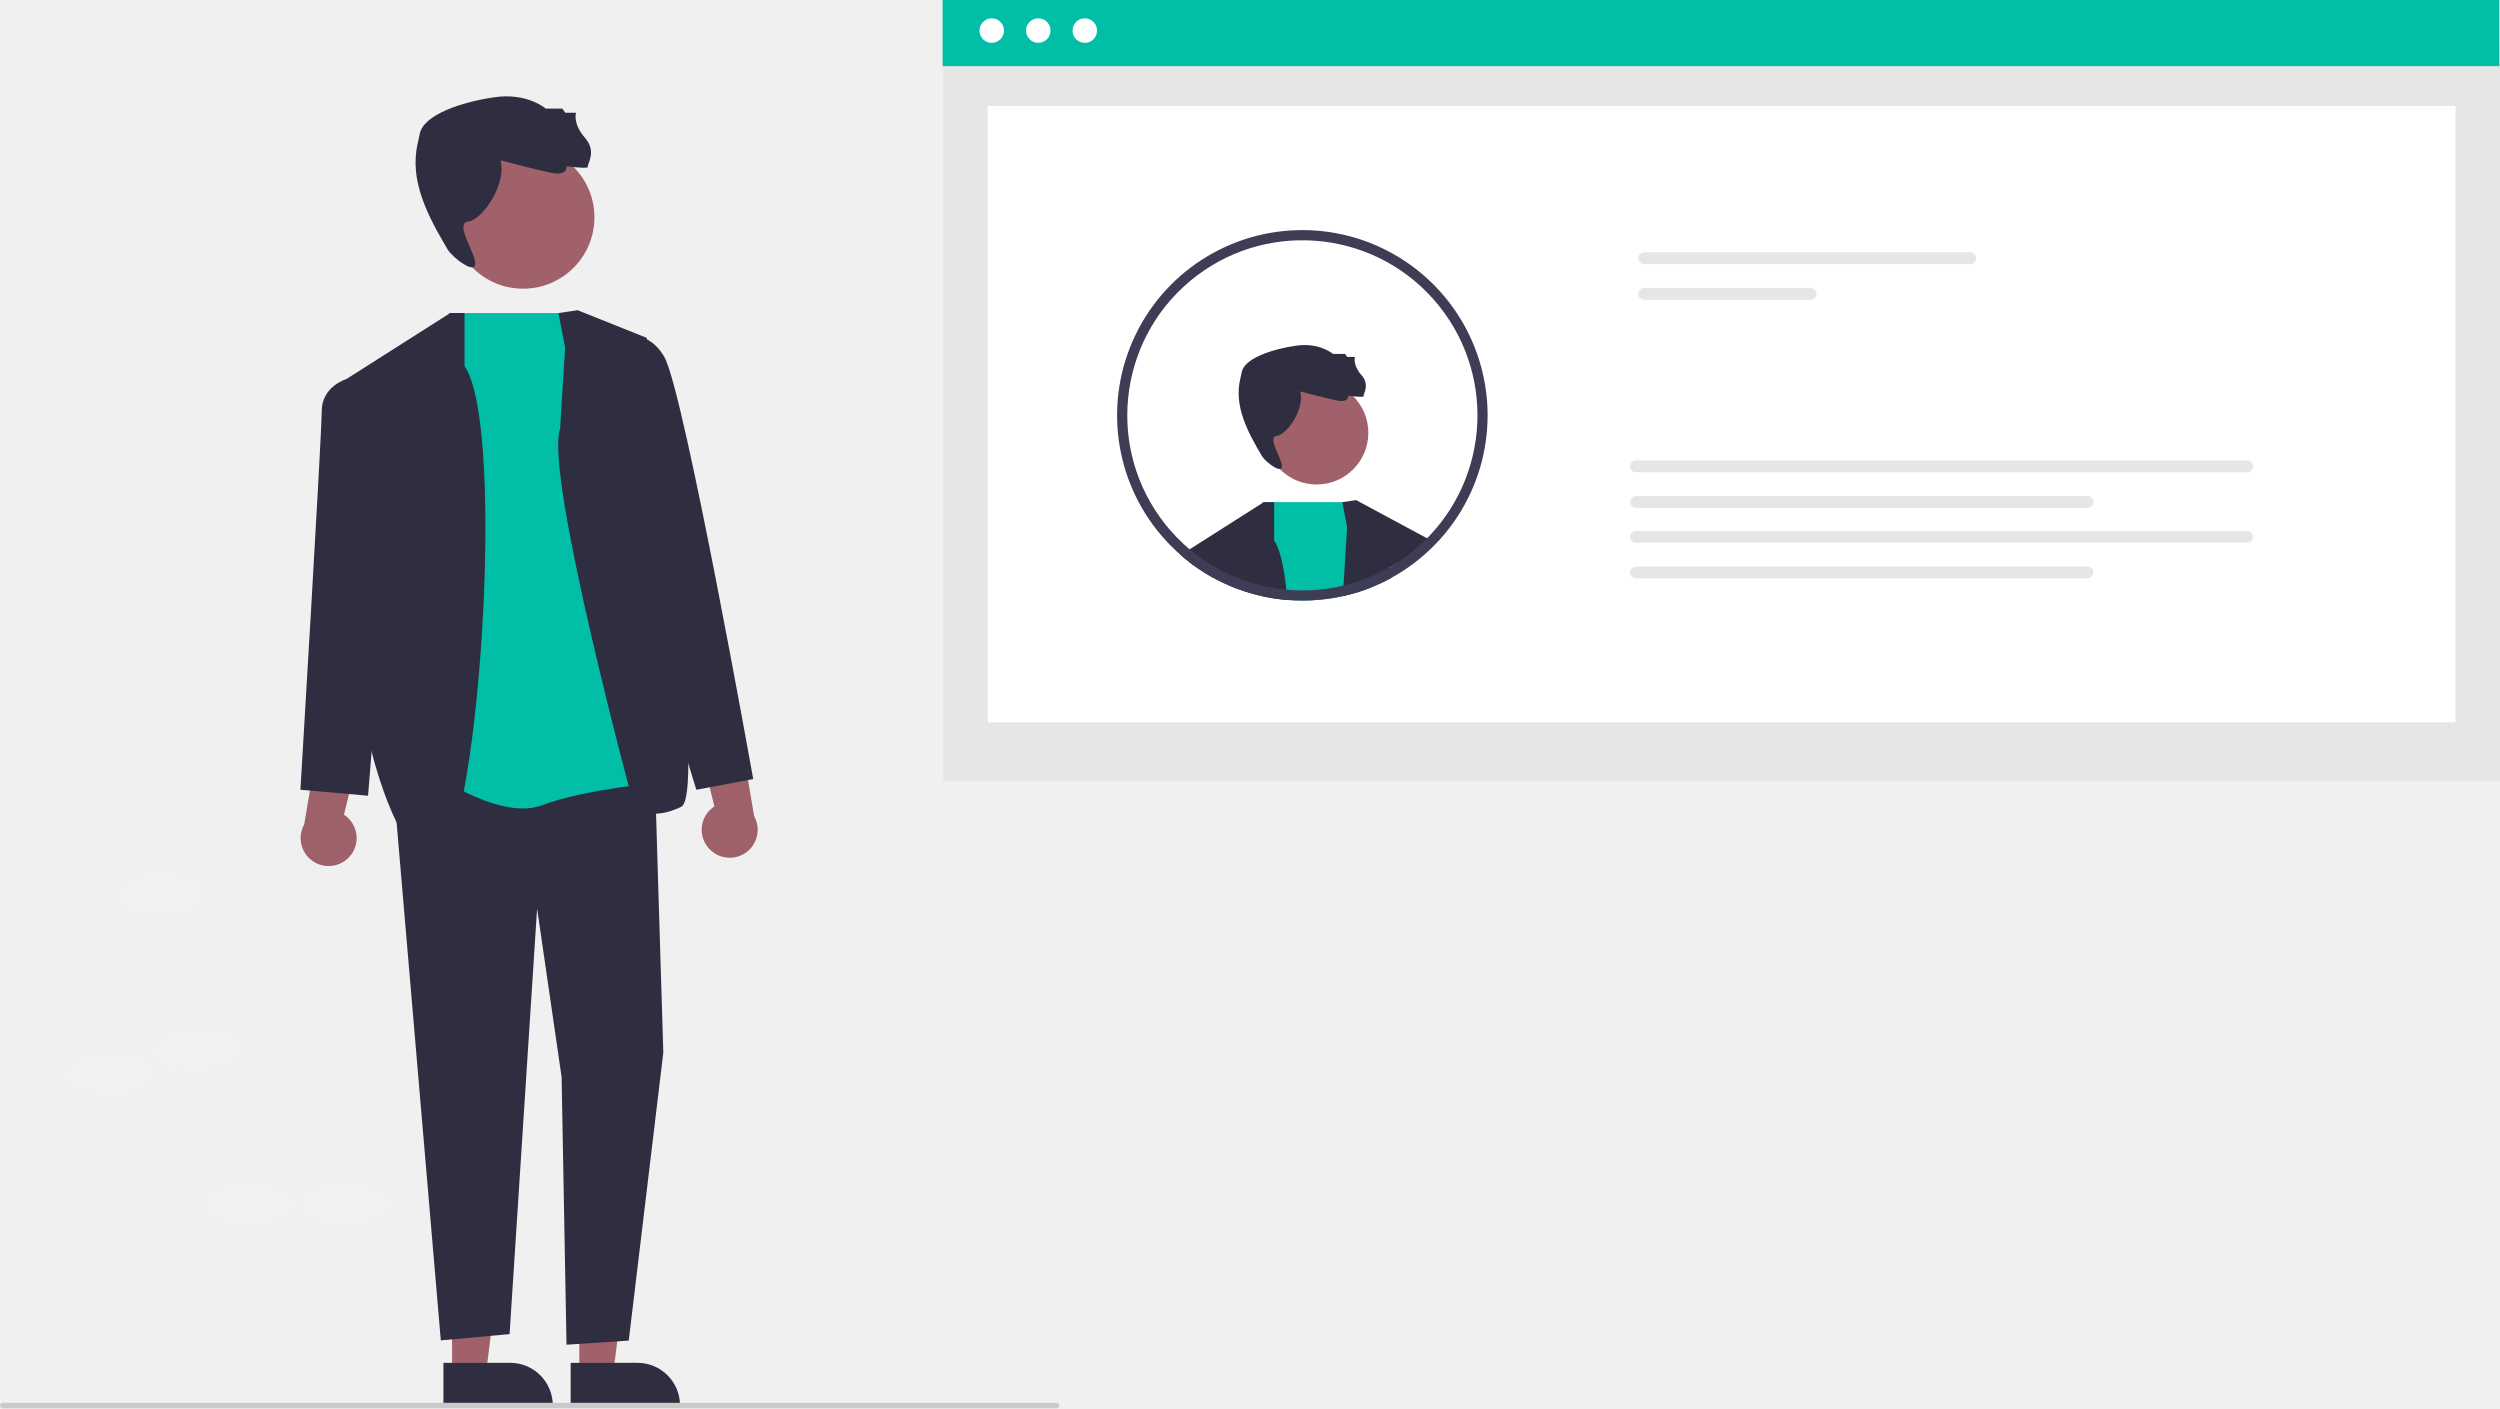
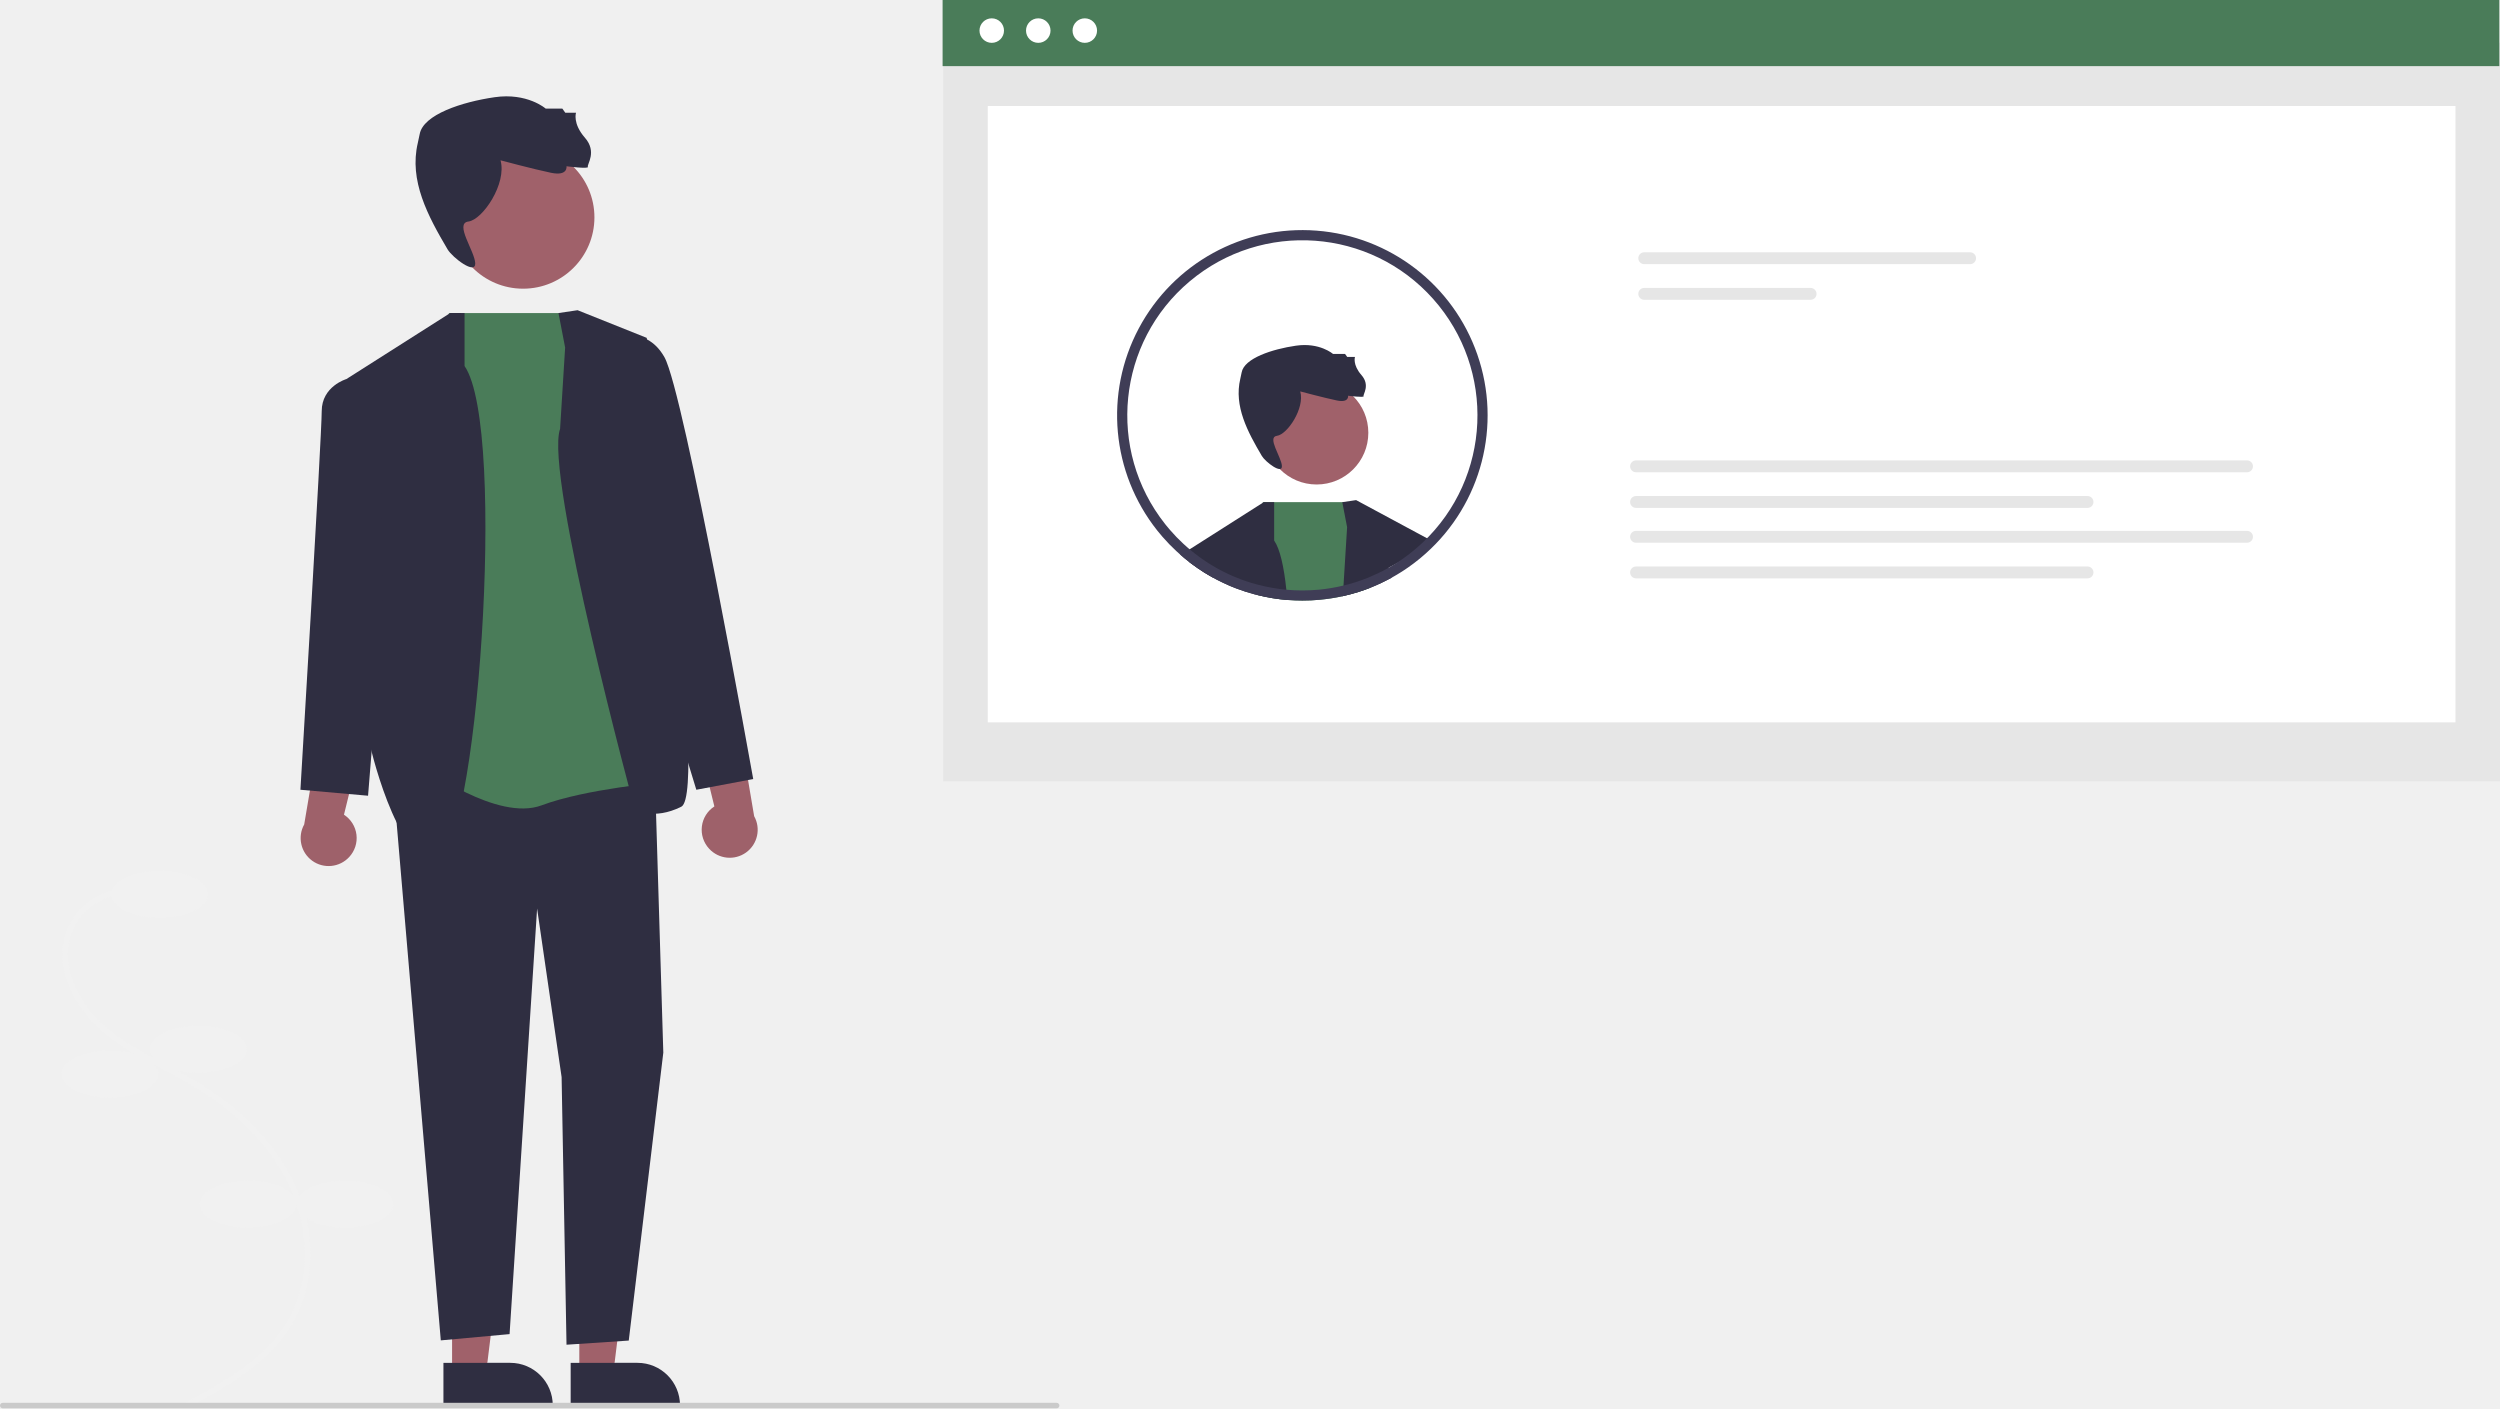
<svg xmlns="http://www.w3.org/2000/svg" data-name="Layer 1" width="903.807" height="509.145" viewBox="0 0 903.807 509.145">
  <path d="M216.096,704.318l-.951-1.759c12.753-6.897,28.626-15.481,36.916-29.567,8.172-13.886,8.356-32.743.479-49.211-6.704-14.016-19.018-26.572-35.611-36.313-3.273-1.921-6.709-3.742-10.031-5.503-8.031-4.256-16.336-8.658-23.184-14.903-9.432-8.601-16.568-23.035-11.249-35.891a23.856,23.856,0,0,1,20.677-14.467l.113,1.997a21.861,21.861,0,0,0-18.948,13.248c-4.943,11.947,1.839,25.505,10.754,33.636,6.661,6.074,14.852,10.415,22.773,14.613,3.342,1.771,6.797,3.603,10.108,5.546,16.938,9.943,29.526,22.798,36.403,37.174,8.16,17.061,7.946,36.637-.559,51.089C245.211,688.572,229.068,697.303,216.096,704.318Z" transform="translate(-148.0965 -195.4274)" fill="#f1f1f1" />
  <ellipse cx="57.72" cy="323.317" rx="17.5" ry="8.5" fill="#f1f1f1" />
  <ellipse cx="71.72" cy="379.317" rx="17.5" ry="8.5" fill="#f1f1f1" />
  <ellipse cx="39.72" cy="388.317" rx="17.5" ry="8.5" fill="#f1f1f1" />
  <ellipse cx="89.72" cy="435.317" rx="17.5" ry="8.5" fill="#f1f1f1" />
  <ellipse cx="124.72" cy="435.317" rx="17.5" ry="8.5" fill="#f1f1f1" />
  <rect id="bc1144e2-c94b-4f66-aa77-0b454dfd4174" data-name="Rectangle 62" x="341.011" y="15.429" width="562.796" height="267.056" fill="#e6e6e6" />
  <rect id="ad6bb9d5-2e55-4525-b077-6ac2d5f26b45" data-name="Rectangle 75" x="357.104" y="38.33" width="530.61" height="222.814" fill="#fff" />
-   <rect id="a1fdfaec-ef9f-458a-9330-7bb8c38fec43" data-name="Rectangle 80" x="340.771" width="562.796" height="23.909" fill="#00bfa6" />
+   <rect id="a1fdfaec-ef9f-458a-9330-7bb8c38fec43" data-name="Rectangle 80" x="340.771" width="562.796" height="23.909" fill="#4A7C59" />
  <circle id="ac9f2818-2064-46b1-8104-b7d94390836e" data-name="Ellipse 90" cx="358.539" cy="11.059" r="4.431" fill="#fff" />
  <circle id="bd067119-2054-4d5f-9303-2e8fa40cc410" data-name="Ellipse 91" cx="375.359" cy="11.059" r="4.431" fill="#fff" />
  <circle id="ee5e9ca0-6fca-449b-8f84-cf683813bd65" data-name="Ellipse 92" cx="392.18" cy="11.059" r="4.431" fill="#fff" />
  <path id="acae6c4c-8028-4596-98db-d9926d2ed09f-254" data-name="Path 142" d="M742.529,286.635a2.147,2.147,0,0,0,0,4.294H860.333a2.147,2.147,0,0,0,0-4.294Z" transform="translate(-148.0965 -195.4274)" fill="#e6e6e6" />
  <path id="a061bcdc-636b-4d12-a036-d7339f47b36a-255" data-name="Path 143" d="M742.529,299.518a2.147,2.147,0,0,0,0,4.294H802.67a2.147,2.147,0,0,0,0-4.294Z" transform="translate(-148.0965 -195.4274)" fill="#e6e6e6" />
  <path id="e4e4593e-e83d-4128-8cd7-f0323b36c2f2-256" data-name="Path 142" d="M739.564,361.871a2.147,2.147,0,0,0,0,4.294H960.447a2.147,2.147,0,0,0,0-4.294Z" transform="translate(-148.0965 -195.4274)" fill="#e6e6e6" />
  <path id="bf45783c-1d79-4b4f-82bb-39fc8a52f7aa-257" data-name="Path 143" d="M739.564,374.754a2.147,2.147,0,0,0,0,4.294H902.785a2.147,2.147,0,0,0,0-4.294Z" transform="translate(-148.0965 -195.4274)" fill="#e6e6e6" />
  <path id="b544fc92-6fc6-4255-93fb-dee32d880d89-258" data-name="Path 142" d="M739.564,387.345a2.147,2.147,0,0,0,0,4.294H960.447a2.147,2.147,0,0,0,0-4.294Z" transform="translate(-148.0965 -195.4274)" fill="#e6e6e6" />
  <path id="e14bb681-aaa1-4454-9da9-28d0809a146c-259" data-name="Path 143" d="M739.564,400.227a2.147,2.147,0,0,0,0,4.294H902.785a2.147,2.147,0,0,0,0-4.294Z" transform="translate(-148.0965 -195.4274)" fill="#e6e6e6" />
  <circle cx="475.989" cy="156.462" r="18.694" fill="#a0616a" />
  <path d="M618.165,336.934s8.724,2.337,13.242,3.272,4.05-1.714,4.05-1.714,5.92.779,5.608.156,2.493-3.895-.779-7.633-2.337-6.543-2.337-6.543h-2.804l-.779-1.091h-4.362s-4.823-4.229-13.391-2.983-18.701,4.54-19.636,9.681c-.127.697-.294,1.472-.488,2.29-2.343,9.891,2.635,19.146,7.799,27.903,1.269,2.152,7.407,6.844,7.25,3.625s-5.525-10.45-1.786-10.917S619.879,343.01,618.165,336.934Z" transform="translate(-148.0965 -195.4274)" fill="#2f2e41" />
-   <path d="M613.48,412.325a65.38,65.38,0,0,1-10.699-1.758l.197-3.728L604.615,377.197l.015-.227h32.931l5.168,27.293.697,3.683c-1.364.53-2.743,1.031-4.152,1.47-.016,0-.016.015-.03.015-1.955.606-3.94,1.137-5.941,1.576a68.558,68.558,0,0,1-8.062,1.243,62.045,62.045,0,0,1-6.304.303C617.117,412.552,615.284,412.477,613.48,412.325Z" transform="translate(-148.0965 -195.4274)" fill="#00bfa6" />
+   <path d="M613.48,412.325a65.38,65.38,0,0,1-10.699-1.758l.197-3.728L604.615,377.197l.015-.227h32.931l5.168,27.293.697,3.683c-1.364.53-2.743,1.031-4.152,1.47-.016,0-.016.015-.03.015-1.955.606-3.94,1.137-5.941,1.576a68.558,68.558,0,0,1-8.062,1.243,62.045,62.045,0,0,1-6.304.303C617.117,412.552,615.284,412.477,613.48,412.325Z" transform="translate(-148.0965 -195.4274)" fill="#4A7C59" />
  <path d="M592.309,407.051c-1.364-.591-2.682-1.228-3.985-1.894l-.561-.288c-.379-.197-.773-.409-1.151-.621q-.774-.432-1.501-.864c-.47-.273-.955-.561-1.424-.849-.03-.015-.045-.03-.075-.03-1.637-1.046-3.243-2.122-4.789-3.288q-.386-.296-.773-.591l-.272-4.364.394-.243L604.615,377.197l.363-.227.03-.015,3.728.015v13.882c2.107,3.046,3.531,9.426,4.41,17.776.121,1.197.227,2.425.334,3.698a65.38,65.38,0,0,1-10.699-1.758c-.379-.076-.743-.167-1.122-.273a62.702,62.702,0,0,1-6.516-2.091c-.652-.243-1.288-.5-1.925-.758l-.061-.03C592.885,407.294,592.582,407.173,592.309,407.051Z" transform="translate(-148.0965 -195.4274)" fill="#2f2e41" />
  <path d="M586.612,404.248q-.774-.432-1.501-.864c-.47-.273-.955-.561-1.424-.849-.03-.015-.045-.03-.075-.03-1.637-1.046-3.243-2.122-4.789-3.288q-.386-.296-.773-.591c-.121-.106-.242-.197-.379-.303-.969-.743-1.909-1.515-2.819-2.334-.045-.03-.075-.076-.121-.106a10.422,10.422,0,0,1,3.046-1.622l1.076.318,7.668,2.303.045,3.107Z" transform="translate(-148.0965 -195.4274)" fill="#2f2e41" />
  <path d="M651.184,404.293c-.455.242-.909.485-1.364.712-.107.061-.197.106-.288.152-.607.303-1.197.606-1.803.894-.016.015-.046.015-.046.03-.03.015-.075.03-.106.045-1.364.652-2.743,1.258-4.153,1.818-1.364.53-2.743,1.031-4.152,1.47-.016,0-.016.015-.03.015-1.955.606-3.94,1.137-5.941,1.576a12.506,12.506,0,0,1,.485-3.683l.015-.212,1.304-21.095-1.743-9.047,5.001-.743L665.869,391.033s-3.031,3.031-15.473,9.487C649.296,401.091,650.911,402.99,651.184,404.293Z" transform="translate(-148.0965 -195.4274)" fill="#2f2e41" />
  <path d="M624.907,408.612c-1.971.182-3.971.273-5.971.273-1.94,0-3.865-.076-5.789-.258.121,1.197.227,2.425.334,3.698,1.803.152,3.637.227,5.456.227a62.045,62.045,0,0,0,6.304-.303,68.558,68.558,0,0,0,8.062-1.243,12.506,12.506,0,0,1,.485-3.683l.015-.212A62.996,62.996,0,0,1,624.907,408.612Zm57.268-85.047A66.972,66.972,0,1,0,566.441,387.184c.606.758,1.228,1.515,1.864,2.243.061.061.091.106.136.152a63.821,63.821,0,0,0,4.986,5.137c.425.394.864.788,1.303,1.167.046.03.076.076.121.106.909.818,1.849,1.591,2.819,2.334.137.106.258.197.379.303q.387.296.773.591c1.546,1.167,3.152,2.243,4.789,3.288.03,0,.045.015.075.03.47.288.955.576,1.424.849q.728.432,1.501.864c.379.212.773.424,1.151.621l.561.288c1.303.667,2.622,1.303,3.985,1.894.273.121.576.242.849.364l.061.03c.636.258,1.273.515,1.925.758a62.702,62.702,0,0,0,6.516,2.091c.379.106.743.197,1.122.273a65.38,65.38,0,0,0,10.699,1.758c1.803.152,3.637.227,5.456.227a62.045,62.045,0,0,0,6.304-.303,68.558,68.558,0,0,0,8.062-1.243c2.001-.439,3.986-.97,5.941-1.576.015,0,.015-.015.03-.015,1.409-.439,2.788-.94,4.152-1.47,1.41-.561,2.789-1.167,4.153-1.818.03-.015.075-.03.106-.045,0-.015.03-.015.046-.03.606-.288,1.197-.591,1.803-.894.091-.046.181-.091.288-.152.454-.227.909-.47,1.364-.712.03-.015.045-.03.075-.045,1.197-.667,2.38-1.364,3.547-2.106.318-.197.636-.394.955-.621.47-.288.924-.606,1.364-.924.591-.409,1.182-.833,1.758-1.273a4.679,4.679,0,0,0,.545-.409c1.41-1.061,2.773-2.182,4.076-3.364a66.914,66.914,0,0,0,18.67-71.984Zm-19.807,68.074a64.792,64.792,0,0,1-5.152,4.364c-.394.303-.804.606-1.212.879-.394.303-.788.591-1.197.864-.349.243-.697.485-1.061.712-.03.03-.075.045-.106.076-.258.182-.531.349-.788.515-.804.5-1.637,1-2.455,1.47-.197.106-.379.227-.576.333-.107.061-.212.121-.334.182-.454.258-.909.485-1.364.727-.061.045-.136.061-.197.106a.112.112,0,0,0-.061.03c-.318.167-.636.318-.955.47-.273.136-.531.273-.804.394-1.106.53-2.243,1.03-3.379,1.5-1.197.485-2.409.924-3.637,1.334-.303.106-.622.227-.94.318-1.44.455-2.879.864-4.349,1.197a62.996,62.996,0,0,1-8.895,1.5c-1.971.182-3.971.273-5.971.273-1.94,0-3.865-.076-5.789-.258a62.373,62.373,0,0,1-10.169-1.788c-.121-.03-.258-.061-.379-.091a58.111,58.111,0,0,1-8.017-2.728c-.136-.061-.288-.106-.409-.167-.152-.061-.288-.106-.409-.167-.152-.061-.288-.121-.424-.182-1.137-.5-2.243-1.046-3.349-1.606l-.516-.273c-.985-.515-1.955-1.046-2.91-1.637-.333-.182-.682-.394-1.015-.606-.379-.227-.758-.47-1.122-.712q-.135-.091-.272-.182c-.849-.576-1.712-1.152-2.531-1.773-.576-.424-1.137-.833-1.697-1.273-.364-.273-.727-.561-1.076-.864-.227-.167-.454-.364-.682-.561-.303-.258-.606-.515-.909-.788-.47-.379-.909-.803-1.334-1.197a60.229,60.229,0,0,1-4.834-5.001c-.515-.576-1-1.152-1.47-1.758a3.647,3.647,0,0,1-.303-.379,63.298,63.298,0,1,1,93.048,6.744Z" transform="translate(-148.0965 -195.4274)" fill="#3f3d56" />
  <polygon points="163.436 496.698 175.696 496.697 181.528 449.409 163.434 449.41 163.436 496.698" fill="#a0616a" />
  <path d="M308.406,688.123l24.144-.001h.001A15.387,15.387,0,0,1,347.937,703.508v.5l-39.531.001Z" transform="translate(-148.0965 -195.4274)" fill="#2f2e41" />
  <polygon points="209.436 496.698 221.696 496.697 227.528 449.409 209.434 449.41 209.436 496.698" fill="#a0616a" />
  <path d="M354.406,688.123l24.144-.001h.001A15.387,15.387,0,0,1,393.937,703.508v.5l-39.531.001Z" transform="translate(-148.0965 -195.4274)" fill="#2f2e41" />
  <path d="M274.333,505.267a10.056,10.056,0,0,0-1.883-15.304l8.518-34.705-17.492,6.233-5.407,32.001a10.11,10.11,0,0,0,16.265,11.775Z" transform="translate(-148.0965 -195.4274)" fill="#9e616a" />
  <path d="M404.474,502.267a10.056,10.056,0,0,1,1.883-15.304L397.839,452.259l17.492,6.233,5.407,32.001a10.11,10.11,0,0,1-16.265,11.775Z" transform="translate(-148.0965 -195.4274)" fill="#9e616a" />
  <polygon points="142.367 285.513 159.36 484.578 184.224 482.311 194.175 328.461 203.033 389.379 204.807 486.145 227.307 484.645 239.801 380.545 236.736 279.728 151.319 271.078 142.367 285.513" fill="#2f2e41" />
  <circle cx="189.112" cy="78.582" r="25.786" fill="#a0616a" />
  <path d="M329.043,253.381s12.033,3.223,18.265,4.513,5.587-2.364,5.587-2.364,8.165,1.074,7.736.215,3.438-5.372-1.074-10.529-3.223-9.025-3.223-9.025h-3.868l-1.074-1.504H345.374s-6.652-5.833-18.471-4.114-25.795,6.263-27.084,13.354c-.175.962-.405,2.03-.672,3.159-3.232,13.644,3.635,26.409,10.757,38.487,1.75,2.968,10.217,9.441,10,5s-7.621-14.414-2.464-15.059S331.407,261.762,329.043,253.381Z" transform="translate(-148.0965 -195.4274)" fill="#2f2e41" />
-   <path d="M310.376,308.604h45.412l32.11,169.575s-27.994,2.394-43.994,8.394-42.598-13.706-42.598-13.706Z" transform="translate(-148.0965 -195.4274)" fill="#00bfa6" />
+   <path d="M310.376,308.604h45.412l32.11,169.575s-27.994,2.394-43.994,8.394-42.598-13.706-42.598-13.706Z" transform="translate(-148.0965 -195.4274)" fill="#4A7C59" />
  <path d="M316.045,327.754V308.604l-5.142-.031-37.567,23.885,8.152,130.863s9.648,43.658,24.282,43.205S331.687,350.435,316.045,327.754Z" transform="translate(-148.0965 -195.4274)" fill="#2f2e41" />
  <path d="M285.404,336.073l-12.067-3.615s-8.933,2.615-8.933,11.615-7.697,136.868-7.697,136.868l24.451,2.161,5.246-65.029Z" transform="translate(-148.0965 -195.4274)" fill="#2f2e41" />
  <path d="M352.404,321.073l-2.405-12.469,6.905-1.031,25,10s22.5,164.5,12.5,169.5-16.752,1.126-16.752,1.126S344.76,366.873,350.582,350.473Z" transform="translate(-148.0965 -195.4274)" fill="#2f2e41" />
  <path d="M364.404,320.073l4.267-1.857s12.523-6.206,19.628,6.326,32.105,152.531,32.105,152.531l-20.57,3.868-15.379-50.384Z" transform="translate(-148.0965 -195.4274)" fill="#2f2e41" />
  <path d="M530.096,704.573h-381a1,1,0,1,1,0-2h381a1,1,0,0,1,0,2Z" transform="translate(-148.0965 -195.4274)" fill="#cacaca" />
</svg>
